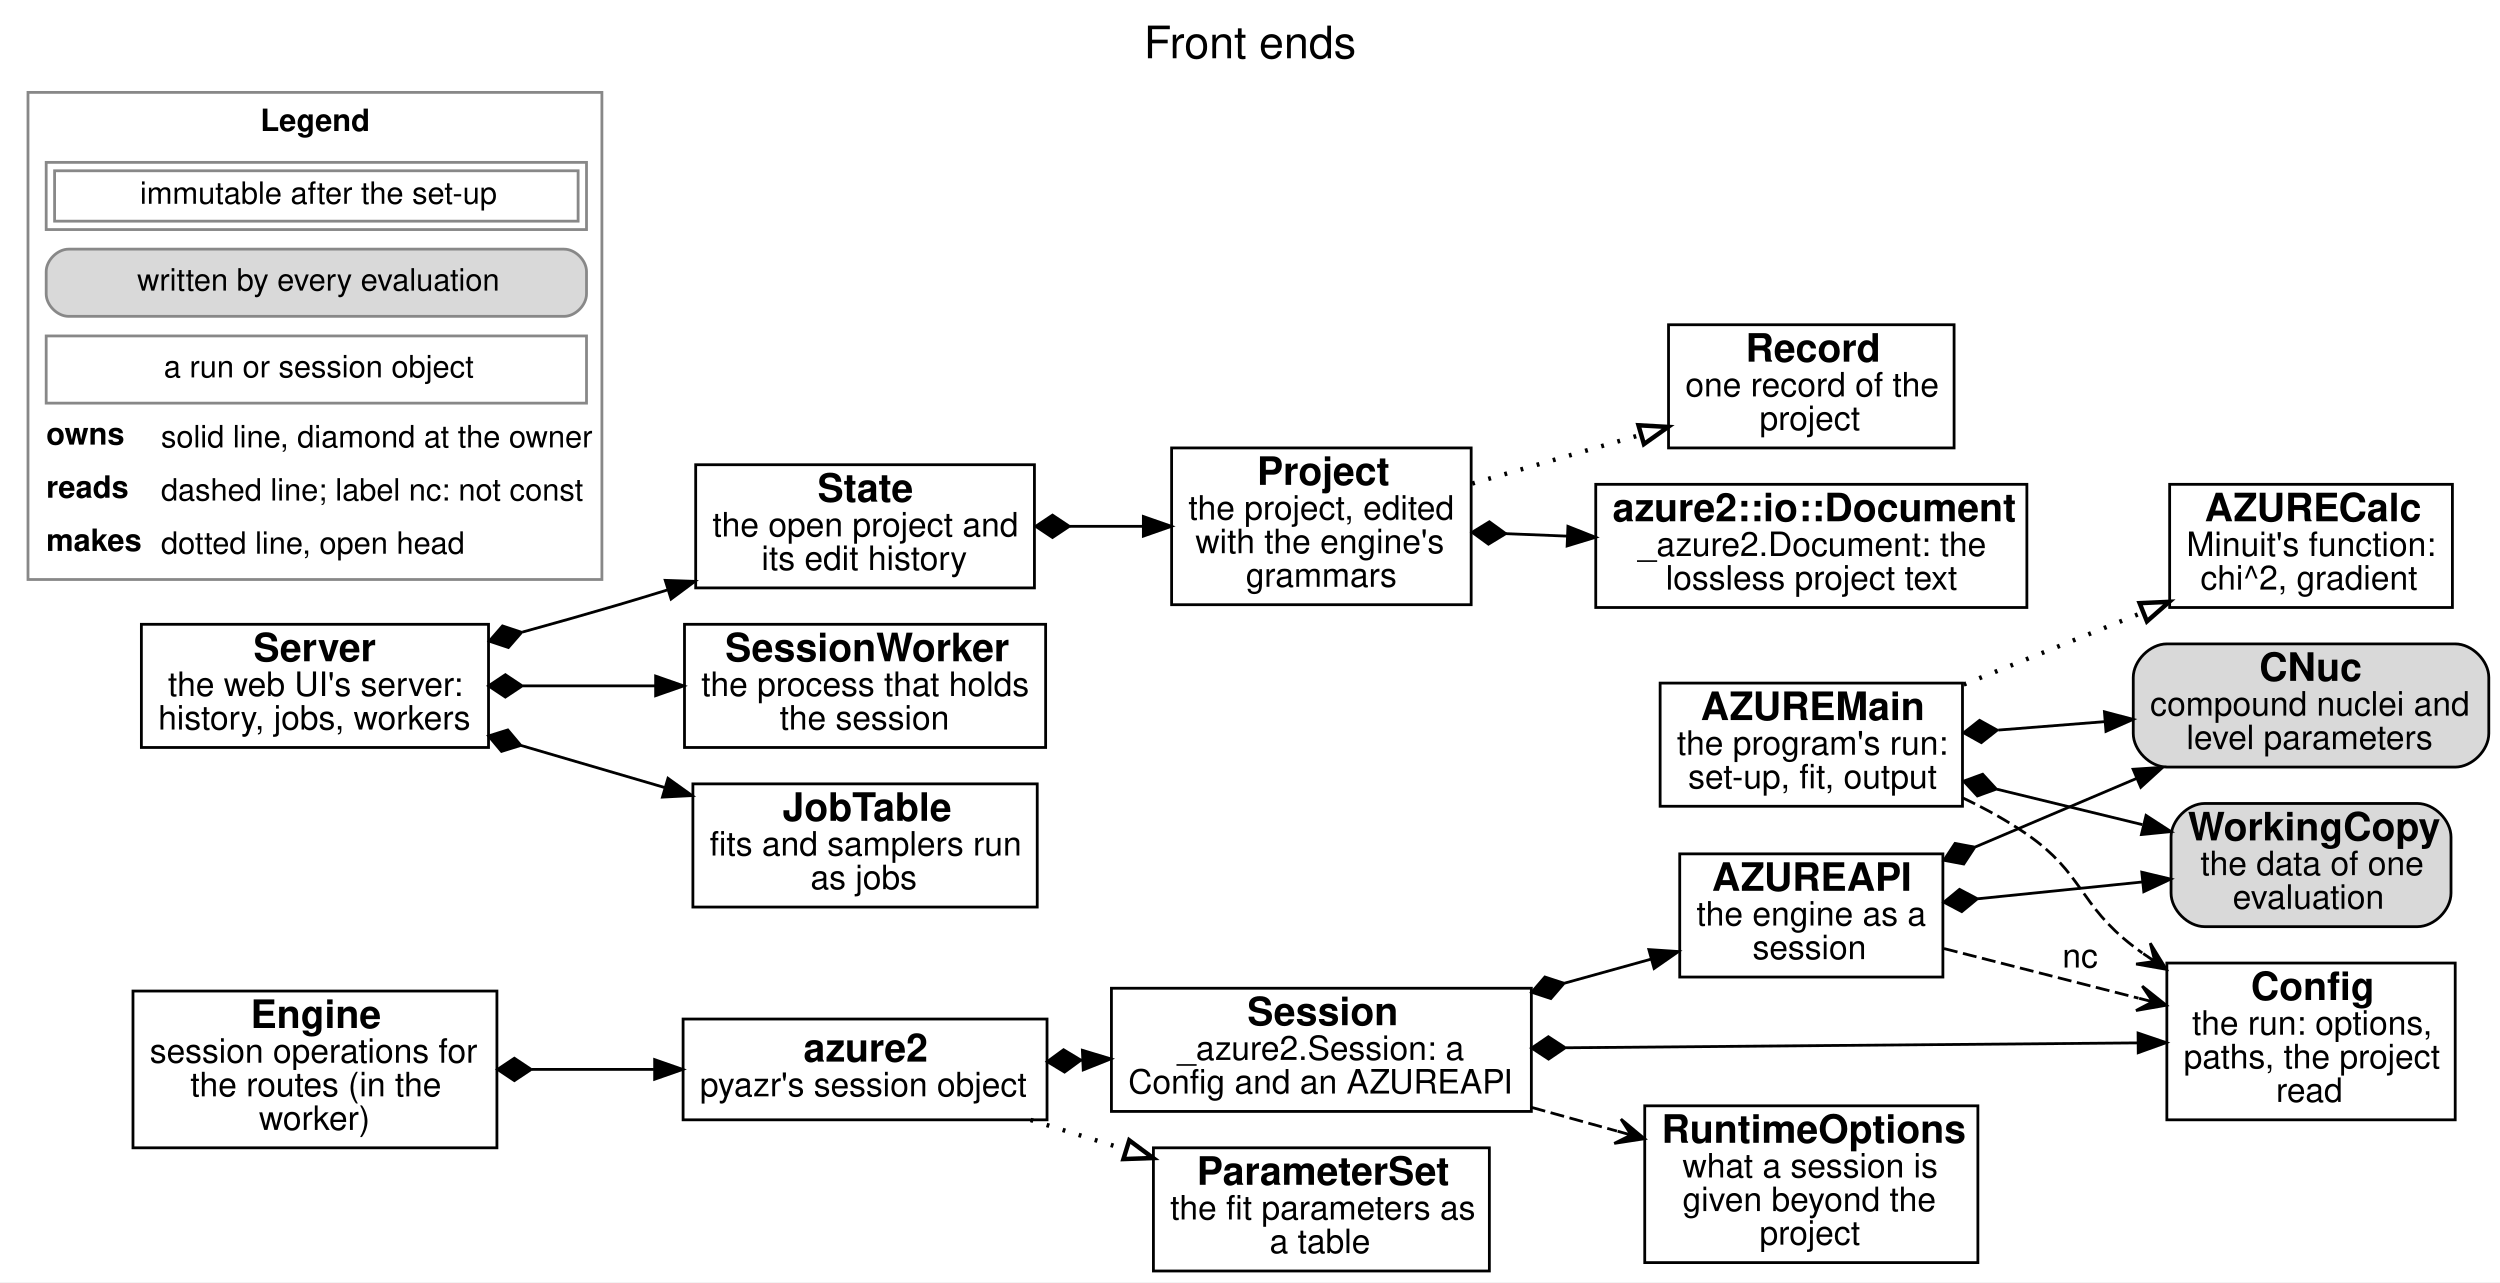
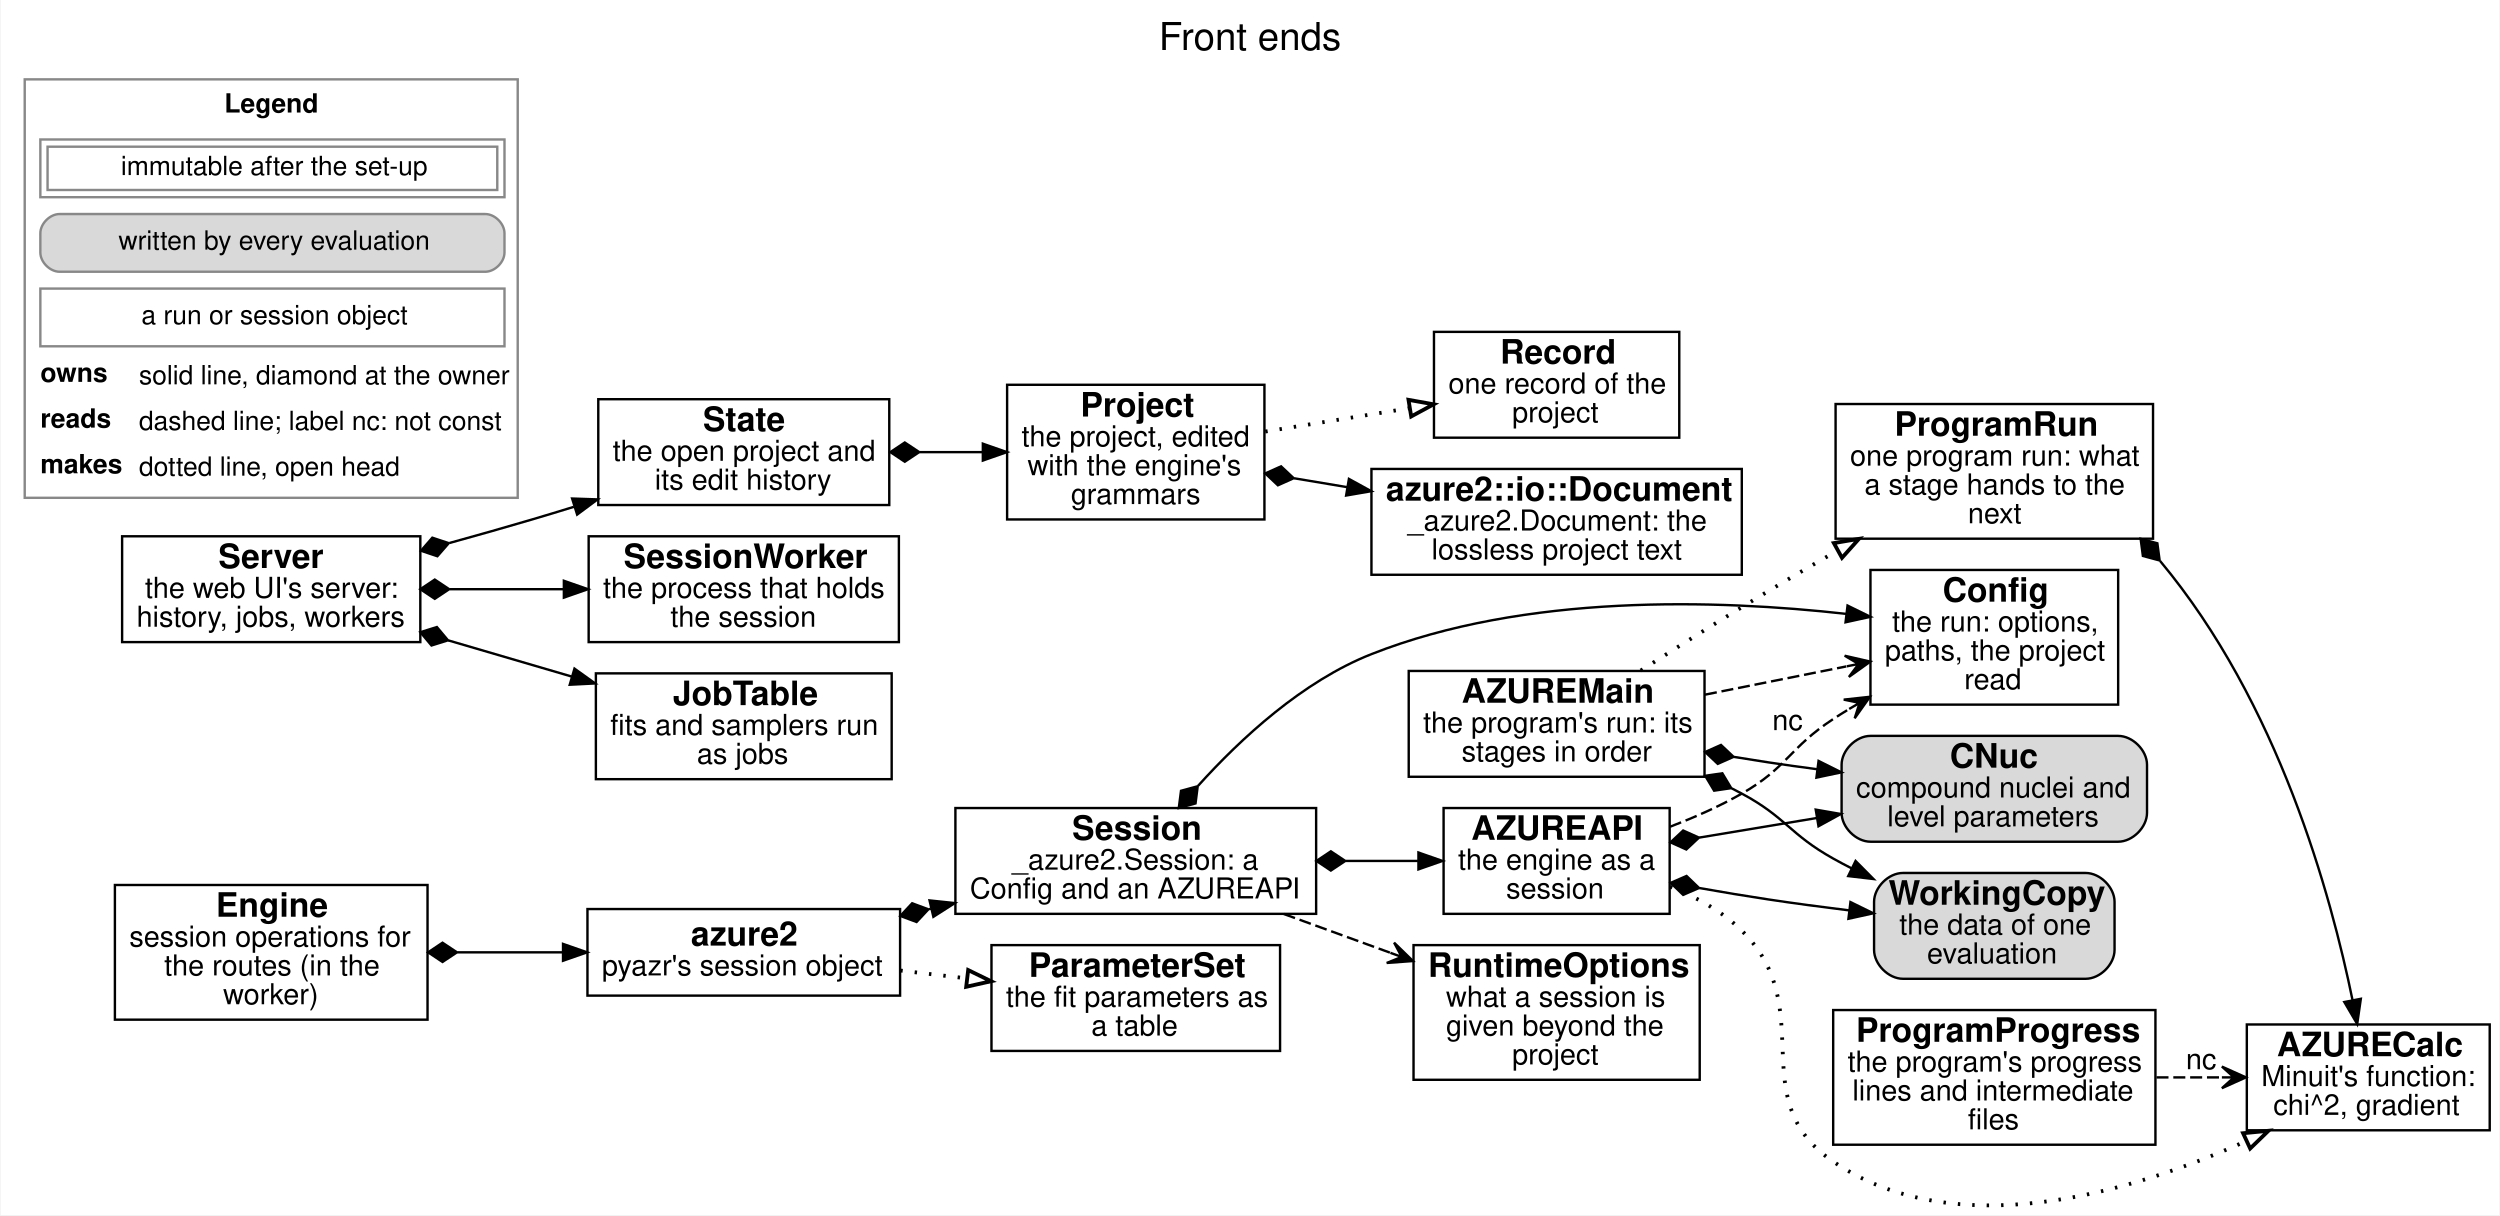
- <svg xmlns="http://www.w3.org/2000/svg" width="893pt" height="458pt" viewBox="0.00 0.00 893.00 458.00">
-   <g id="graph0" class="graph" transform="scale(1 1) rotate(0) translate(4 454)">
-     <polygon fill="white" stroke="transparent" points="-4,4 -4,-454 889,-454 889,4 -4,4" />
-     <text text-anchor="middle" x="442.5" y="-433.2" font-family="Helvetica" font-size="16.00">Front ends</text>
+ <svg xmlns="http://www.w3.org/2000/svg" width="1039pt" height="505pt" viewBox="0.00 0.00 1039.00 505.27">
+   <g id="graph0" class="graph" transform="scale(1 1) rotate(0) translate(4 501.27)">
+     <polygon fill="white" stroke="transparent" points="-4,4 -4,-501.27 1035,-501.27 1035,4 -4,4" />
+     <text text-anchor="middle" x="515.5" y="-480.47" font-family="Helvetica" font-size="16.00">Front ends</text>
    <g id="node1" class="node">
-       <polygon fill="white" stroke="black" points="697,-210 589,-210 589,-166 697,-166 697,-210" />
-       <text text-anchor="start" x="603.5" y="-196.8" font-family="Helvetica" font-weight="bold" font-size="14.00">AZUREMain</text>
-       <text text-anchor="start" x="595" y="-184.4" font-family="Helvetica" font-size="12.00">the program's run:</text>
-       <text text-anchor="start" x="599" y="-172.4" font-family="Helvetica" font-size="12.00">set-up, fit, output</text>
+       <polygon fill="white" stroke="black" points="704.5,-222.27 581.5,-222.27 581.5,-178.27 704.5,-178.27 704.5,-222.27" />
+       <text text-anchor="start" x="603.5" y="-209.07" font-family="Helvetica" font-weight="bold" font-size="14.00">AZUREMain</text>
+       <text text-anchor="start" x="587.5" y="-196.67" font-family="Helvetica" font-size="12.00">the program's run: its</text>
+       <text text-anchor="start" x="603.5" y="-184.67" font-family="Helvetica" font-size="12.00">stages in order</text>
    </g>
    <g id="node2" class="node">
-       <polygon fill="white" stroke="black" points="873,-110 770,-110 770,-54 873,-54 873,-110" />
-       <text text-anchor="start" x="800" y="-96.8" font-family="Helvetica" font-weight="bold" font-size="14.00">Config</text>
-       <text text-anchor="start" x="779" y="-84.4" font-family="Helvetica" font-size="12.00">the run: options,</text>
-       <text text-anchor="start" x="776" y="-72.4" font-family="Helvetica" font-size="12.00">paths, the project</text>
-       <text text-anchor="start" x="809" y="-60.4" font-family="Helvetica" font-size="12.00">read</text>
+       <polygon fill="white" stroke="black" points="876.5,-264.27 773.5,-264.27 773.5,-208.27 876.5,-208.27 876.5,-264.27" />
+       <text text-anchor="start" x="803.5" y="-251.07" font-family="Helvetica" font-weight="bold" font-size="14.00">Config</text>
+       <text text-anchor="start" x="782.5" y="-238.67" font-family="Helvetica" font-size="12.00">the run: options,</text>
+       <text text-anchor="start" x="779.5" y="-226.67" font-family="Helvetica" font-size="12.00">paths, the project</text>
+       <text text-anchor="start" x="812.5" y="-214.67" font-family="Helvetica" font-size="12.00">read</text>
    </g>
    <g id="edge1" class="edge">
-       <path fill="none" stroke="black" stroke-dasharray="5,2" d="M697.01,-169.04C705.01,-165.24 712.93,-160.88 720,-156 740.17,-142.06 738.55,-130.93 758,-116 759.05,-115.2 760.12,-114.4 761.2,-113.61" />
-       <polygon fill="black" stroke="black" points="769.82,-107.76 764.08,-117.1 765.69,-110.57 761.55,-113.38 761.55,-113.38 761.55,-113.38 765.69,-110.57 759.02,-109.65 769.82,-107.76 769.82,-107.76" />
+       <path fill="none" stroke="black" stroke-dasharray="5,2" d="M704.69,-212.41C723.64,-216.19 744.53,-220.37 763.46,-224.16" />
+       <polygon fill="black" stroke="black" points="773.46,-226.16 762.77,-228.61 768.56,-225.18 763.66,-224.2 763.66,-224.2 763.66,-224.2 768.56,-225.18 764.54,-219.79 773.46,-226.16 773.46,-226.16" />
    </g>
    <g id="node3" class="node">
-       <path fill="#d9d9d9" stroke="black" d="M873,-224C873,-224 770,-224 770,-224 764,-224 758,-218 758,-212 758,-212 758,-192 758,-192 758,-186 764,-180 770,-180 770,-180 873,-180 873,-180 879,-180 885,-186 885,-192 885,-192 885,-212 885,-212 885,-218 879,-224 873,-224" />
-       <text text-anchor="start" x="803" y="-210.8" font-family="Helvetica" font-weight="bold" font-size="14.00">CNuc</text>
-       <text text-anchor="start" x="764" y="-198.4" font-family="Helvetica" font-size="12.00">compound nuclei and</text>
-       <text text-anchor="start" x="777" y="-186.4" font-family="Helvetica" font-size="12.00">level parameters</text>
+       <path fill="#d9d9d9" stroke="black" d="M876.5,-195.27C876.5,-195.27 773.5,-195.27 773.5,-195.27 767.5,-195.27 761.5,-189.27 761.5,-183.27 761.5,-183.27 761.5,-163.27 761.5,-163.27 761.5,-157.27 767.5,-151.27 773.5,-151.27 773.5,-151.27 876.5,-151.27 876.5,-151.27 882.5,-151.27 888.5,-157.27 888.5,-163.27 888.5,-163.27 888.5,-183.27 888.5,-183.27 888.5,-189.27 882.5,-195.27 876.5,-195.27" />
+       <text text-anchor="start" x="806.5" y="-182.07" font-family="Helvetica" font-weight="bold" font-size="14.00">CNuc</text>
+       <text text-anchor="start" x="767.5" y="-169.67" font-family="Helvetica" font-size="12.00">compound nuclei and</text>
+       <text text-anchor="start" x="780.5" y="-157.67" font-family="Helvetica" font-size="12.00">level parameters</text>
    </g>
    <g id="edge2" class="edge">
-       <path fill="none" stroke="black" d="M709.81,-193.22C722.24,-194.21 735.31,-195.24 747.93,-196.24" />
-       <polygon fill="black" stroke="black" points="709.4,-193.19 703.1,-196.7 697.43,-192.24 703.73,-188.73 709.4,-193.19" />
-       <polygon fill="black" stroke="black" points="747.7,-199.74 757.94,-197.04 748.25,-192.76 747.7,-199.74" />
+       <path fill="none" stroke="black" d="M716.75,-186.53C721.57,-185.73 726.35,-184.97 731,-184.27 737.59,-183.27 744.45,-182.31 751.33,-181.41" />
+       <polygon fill="black" stroke="black" points="716.59,-186.56 711.35,-191.51 704.76,-188.58 710,-183.63 716.59,-186.56" />
+       <polygon fill="black" stroke="black" points="751.92,-184.86 761.39,-180.11 751.03,-177.92 751.92,-184.86" />
    </g>
    <g id="node4" class="node">
-       <path fill="#d9d9d9" stroke="black" d="M859.5,-167C859.5,-167 783.5,-167 783.5,-167 777.5,-167 771.5,-161 771.5,-155 771.5,-155 771.5,-135 771.5,-135 771.5,-129 777.5,-123 783.5,-123 783.5,-123 859.5,-123 859.5,-123 865.5,-123 871.5,-129 871.5,-135 871.5,-135 871.5,-155 871.5,-155 871.5,-161 865.5,-167 859.5,-167" />
-       <text text-anchor="start" x="777.5" y="-153.8" font-family="Helvetica" font-weight="bold" font-size="14.00">WorkingCopy</text>
-       <text text-anchor="start" x="782" y="-141.4" font-family="Helvetica" font-size="12.00">the data of one</text>
-       <text text-anchor="start" x="793.5" y="-129.4" font-family="Helvetica" font-size="12.00">evaluation</text>
+       <path fill="#d9d9d9" stroke="black" d="M863,-138.27C863,-138.27 787,-138.27 787,-138.27 781,-138.27 775,-132.27 775,-126.27 775,-126.27 775,-106.27 775,-106.27 775,-100.27 781,-94.27 787,-94.27 787,-94.27 863,-94.27 863,-94.27 869,-94.27 875,-100.27 875,-106.27 875,-106.27 875,-126.27 875,-126.27 875,-132.27 869,-138.27 863,-138.27" />
+       <text text-anchor="start" x="781" y="-125.07" font-family="Helvetica" font-weight="bold" font-size="14.00">WorkingCopy</text>
+       <text text-anchor="start" x="785.5" y="-112.67" font-family="Helvetica" font-size="12.00">the data of one</text>
+       <text text-anchor="start" x="797" y="-100.67" font-family="Helvetica" font-size="12.00">evaluation</text>
    </g>
    <g id="edge3" class="edge">
-       <path fill="none" stroke="black" d="M709.3,-172.09C726.33,-167.94 744.59,-163.49 761.29,-159.43" />
-       <polygon fill="black" stroke="black" points="709.09,-172.14 704.21,-177.45 697.43,-174.98 702.32,-169.68 709.09,-172.14" />
-       <polygon fill="black" stroke="black" points="762.57,-162.72 771.46,-156.95 760.92,-155.91 762.57,-162.72" />
+       <path fill="none" stroke="black" d="M715.84,-173.43C717.25,-172.72 718.63,-172 720,-171.27 738.27,-161.5 739.91,-154.37 758,-144.27 760.5,-142.87 763.08,-141.5 765.7,-140.17" />
+       <polygon fill="black" stroke="black" points="715.62,-173.54 711.91,-179.72 704.78,-178.68 708.48,-172.49 715.62,-173.54" />
+       <polygon fill="black" stroke="black" points="767.31,-143.27 774.77,-135.75 764.25,-136.98 767.31,-143.27" />
+     </g>
+     <g id="node6" class="node">
+       <polygon fill="white" stroke="black" points="891,-333.27 759,-333.27 759,-277.27 891,-277.27 891,-333.27" />
+       <text text-anchor="start" x="783.5" y="-320.07" font-family="Helvetica" font-weight="bold" font-size="14.00">ProgramRun</text>
+       <text text-anchor="start" x="765" y="-307.67" font-family="Helvetica" font-size="12.00">one program run: what</text>
+       <text text-anchor="start" x="771" y="-295.67" font-family="Helvetica" font-size="12.00">a stage hands to the</text>
+       <text text-anchor="start" x="814" y="-283.67" font-family="Helvetica" font-size="12.00">next</text>
+     </g>
+     <g id="edge4" class="edge">
+       <path fill="none" stroke="black" stroke-width="1.6" stroke-dasharray="1,5" d="M677.98,-222.44C700.42,-236.83 730.63,-255.73 758,-271.27 758.65,-271.64 759.31,-272.01 759.97,-272.38" />
+       <polygon fill="none" stroke="black" stroke-width="1.6" points="758.28,-275.44 768.72,-277.21 761.66,-269.32 758.28,-275.44" />
    </g>
    <g id="node5" class="node">
-       <polygon fill="white" stroke="black" points="872,-281 771,-281 771,-237 872,-237 872,-281" />
-       <text text-anchor="start" x="783.5" y="-267.8" font-family="Helvetica" font-weight="bold" font-size="14.00">AZURECalc</text>
-       <text text-anchor="start" x="777" y="-255.4" font-family="Helvetica" font-size="12.00">Minuit's function:</text>
-       <text text-anchor="start" x="782" y="-243.4" font-family="Helvetica" font-size="12.00">chi^2, gradient</text>
-     </g>
-     <g id="edge4" class="edge">
-       <path fill="none" stroke="black" stroke-width="1.6" stroke-dasharray="1,5" d="M697.43,-209.5C717.67,-217.64 740.82,-226.95 761.53,-235.28" />
-       <polygon fill="none" stroke="black" stroke-width="1.6" points="760.28,-238.55 770.86,-239.03 762.89,-232.05 760.28,-238.55" />
-     </g>
-     <g id="node6" class="node">
-       <polygon fill="white" stroke="black" points="690,-149 596,-149 596,-105 690,-105 690,-149" />
-       <text text-anchor="start" x="607.5" y="-135.8" font-family="Helvetica" font-weight="bold" font-size="14.00">AZUREAPI</text>
-       <text text-anchor="start" x="602" y="-123.4" font-family="Helvetica" font-size="12.00">the engine as a</text>
-       <text text-anchor="start" x="622" y="-111.4" font-family="Helvetica" font-size="12.00">session</text>
+       <polygon fill="white" stroke="black" points="1031,-75.27 930,-75.27 930,-31.27 1031,-31.27 1031,-75.27" />
+       <text text-anchor="start" x="942.5" y="-62.07" font-family="Helvetica" font-weight="bold" font-size="14.00">AZURECalc</text>
+       <text text-anchor="start" x="936" y="-49.67" font-family="Helvetica" font-size="12.00">Minuit's function:</text>
+       <text text-anchor="start" x="941" y="-37.67" font-family="Helvetica" font-size="12.00">chi^2, gradient</text>
    </g>
    <g id="edge5" class="edge">
-       <path fill="none" stroke="black" stroke-dasharray="5,2" d="M690.37,-115.18C711.64,-109.76 737.12,-103.26 759.88,-97.45" />
-       <polygon fill="black" stroke="black" points="769.79,-94.93 761.21,-101.76 764.94,-96.17 760.1,-97.4 760.1,-97.4 760.1,-97.4 764.94,-96.17 758.98,-93.04 769.79,-94.93 769.79,-94.93" />
-       <text text-anchor="middle" x="739" y="-108.4" font-family="Helvetica" font-size="12.00"> nc</text>
+       <path fill="none" stroke="black" d="M893.94,-268C943.27,-208.88 964.99,-129.14 973.98,-85.29" />
+       <polygon fill="black" stroke="black" points="893.75,-268.21 892.8,-275.36 885.84,-277.23 886.78,-270.09 893.75,-268.21" />
+       <polygon fill="black" stroke="black" points="977.41,-85.95 975.9,-75.47 970.54,-84.61 977.41,-85.95" />
+     </g>
+     <g id="node7" class="node">
+       <polygon fill="white" stroke="black" points="892,-81.27 758,-81.27 758,-25.27 892,-25.27 892,-81.27" />
+       <text text-anchor="start" x="767.5" y="-68.07" font-family="Helvetica" font-weight="bold" font-size="14.00">ProgramProgress</text>
+       <text text-anchor="start" x="764" y="-55.67" font-family="Helvetica" font-size="12.00">the program's progress</text>
+       <text text-anchor="start" x="766" y="-43.67" font-family="Helvetica" font-size="12.00">lines and intermediate</text>
+       <text text-anchor="start" x="814" y="-31.67" font-family="Helvetica" font-size="12.00">files</text>
    </g>
    <g id="edge6" class="edge">
-       <path fill="none" stroke="black" d="M701.68,-151.51C720.11,-159.34 740.56,-168.03 759.23,-175.97" />
-       <polygon fill="black" stroke="black" points="701.42,-151.4 694.33,-152.73 690.37,-146.71 697.46,-145.37 701.42,-151.4" />
-       <polygon fill="black" stroke="black" points="757.95,-179.22 768.52,-179.91 760.69,-172.78 757.95,-179.22" />
+       <path fill="none" stroke="black" stroke-dasharray="5,2" d="M892.43,-53.27C901.4,-53.27 910.56,-53.27 919.41,-53.27" />
+       <polygon fill="black" stroke="black" points="929.63,-53.27 919.63,-57.77 924.63,-53.27 919.63,-53.27 919.63,-53.27 919.63,-53.27 924.63,-53.27 919.63,-48.77 929.63,-53.27 929.63,-53.27" />
+       <text text-anchor="middle" x="911" y="-56.67" font-family="Helvetica" font-size="12.00"> nc</text>
+     </g>
+     <g id="node8" class="node">
+       <polygon fill="white" stroke="black" points="690,-165.27 596,-165.27 596,-121.27 690,-121.27 690,-165.27" />
+       <text text-anchor="start" x="607.5" y="-152.07" font-family="Helvetica" font-weight="bold" font-size="14.00">AZUREAPI</text>
+       <text text-anchor="start" x="602" y="-139.67" font-family="Helvetica" font-size="12.00">the engine as a</text>
+       <text text-anchor="start" x="622" y="-127.67" font-family="Helvetica" font-size="12.00">session</text>
+     </g>
+     <g id="edge8" class="edge">
+       <path fill="none" stroke="black" stroke-dasharray="5,2" d="M690.12,-157.47C700.25,-161.35 710.72,-165.97 720,-171.27 738.93,-182.07 739.77,-190.32 758,-202.27 760.12,-203.66 762.31,-205.04 764.54,-206.39" />
+       <polygon fill="black" stroke="black" points="773.29,-211.53 762.39,-210.35 768.98,-209 764.66,-206.47 764.66,-206.47 764.66,-206.47 768.98,-209 766.94,-202.59 773.29,-211.53 773.29,-211.53" />
+       <text text-anchor="middle" x="739" y="-197.67" font-family="Helvetica" font-size="12.00"> nc</text>
+     </g>
+     <g id="edge9" class="edge">
+       <path fill="none" stroke="black" d="M702.36,-152.99C717.93,-155.59 734.95,-158.43 751.19,-161.13" />
+       <polygon fill="black" stroke="black" points="702.19,-152.97 695.62,-155.93 690.35,-150.99 696.93,-148.03 702.19,-152.97" />
+       <polygon fill="black" stroke="black" points="750.74,-164.61 761.18,-162.8 751.89,-157.7 750.74,-164.61" />
+     </g>
+     <g id="edge10" class="edge">
+       <path fill="none" stroke="black" d="M702.33,-132.01C711.89,-130.31 721.71,-128.67 731,-127.27 741.83,-125.63 753.4,-124.1 764.58,-122.72" />
+       <polygon fill="black" stroke="black" points="702.22,-132.03 697.03,-137.03 690.41,-134.16 695.61,-129.16 702.22,-132.03" />
+       <polygon fill="black" stroke="black" points="765.18,-126.17 774.69,-121.5 764.34,-119.22 765.18,-126.17" />
    </g>
    <g id="edge7" class="edge">
-       <path fill="none" stroke="black" d="M702.44,-132.96C721.36,-134.89 742.36,-137.03 761.34,-138.97" />
-       <polygon fill="black" stroke="black" points="702.31,-132.95 695.94,-136.32 690.37,-131.73 696.75,-128.36 702.31,-132.95" />
-       <polygon fill="black" stroke="black" points="761.05,-142.45 771.35,-139.99 761.76,-135.49 761.05,-142.45" />
-     </g>
-     <g id="node7" class="node">
-       <polygon fill="white" stroke="black" points="543,-101 393,-101 393,-57 543,-57 543,-101" />
-       <text text-anchor="start" x="441.5" y="-87.8" font-family="Helvetica" font-weight="bold" font-size="14.00">Session</text>
-       <text text-anchor="start" x="416.5" y="-75.4" font-family="Helvetica" font-size="12.00">_azure2.Session: a</text>
-       <text text-anchor="start" x="399" y="-63.4" font-family="Helvetica" font-size="12.00">Config and an AZUREAPI</text>
-     </g>
-     <g id="edge8" class="edge">
-       <path fill="none" stroke="black" d="M555.39,-79.74C618.73,-80.28 703.17,-81 759.56,-81.48" />
-       <polygon fill="black" stroke="black" points="555.11,-79.74 549.08,-83.68 543.11,-79.63 549.15,-75.68 555.11,-79.74" />
-       <polygon fill="black" stroke="black" points="759.72,-84.98 769.75,-81.57 759.78,-77.98 759.72,-84.98" />
-     </g>
-     <g id="edge9" class="edge">
-       <path fill="none" stroke="black" d="M554.87,-102.82C565.39,-105.74 575.92,-108.67 585.84,-111.42" />
-       <polygon fill="black" stroke="black" points="554.68,-102.77 547.83,-105.02 543.12,-99.57 549.97,-97.31 554.68,-102.77" />
-       <polygon fill="black" stroke="black" points="584.97,-114.81 595.54,-114.11 586.84,-108.06 584.97,-114.81" />
-     </g>
-     <g id="node8" class="node">
-       <polygon fill="white" stroke="black" points="702.5,-59 583.5,-59 583.5,-3 702.5,-3 702.5,-59" />
-       <text text-anchor="start" x="589.5" y="-45.8" font-family="Helvetica" font-weight="bold" font-size="14.00">RuntimeOptions</text>
-       <text text-anchor="start" x="597" y="-33.4" font-family="Helvetica" font-size="12.00">what a session is</text>
-       <text text-anchor="start" x="597" y="-21.4" font-family="Helvetica" font-size="12.00">given beyond the</text>
-       <text text-anchor="start" x="624.5" y="-9.4" font-family="Helvetica" font-size="12.00">project</text>
-     </g>
-     <g id="edge10" class="edge">
-       <path fill="none" stroke="black" stroke-dasharray="5,2" d="M543.12,-58.43C553.23,-55.63 563.57,-52.76 573.58,-49.98" />
-       <polygon fill="black" stroke="black" points="583.45,-47.25 575.01,-54.26 578.63,-48.58 573.81,-49.92 573.81,-49.92 573.81,-49.92 578.63,-48.58 572.61,-45.58 583.45,-47.25 583.45,-47.25" />
+       <path fill="none" stroke="black" stroke-width="1.6" stroke-dasharray="1,5" d="M690.18,-132.57C701,-128.3 711.76,-122.41 720,-114.27 752.65,-82.02 720.05,-44.06 758,-18.27 809.02,16.41 881.73,-5.25 929.74,-26.78" />
+       <polygon fill="none" stroke="black" stroke-width="1.6" points="928.45,-30.05 939,-31.07 931.39,-23.69 928.45,-30.05" />
    </g>
    <g id="node9" class="node">
-       <polygon fill="white" stroke="black" points="370,-90 240,-90 240,-54 370,-54 370,-90" />
-       <text text-anchor="start" x="283" y="-74.8" font-family="Helvetica" font-weight="bold" font-size="14.00">azure2</text>
-       <text text-anchor="start" x="246" y="-62.4" font-family="Helvetica" font-size="12.00">pyazr's session object</text>
+       <polygon fill="white" stroke="black" points="543,-165.27 393,-165.27 393,-121.27 543,-121.27 543,-165.27" />
+       <text text-anchor="start" x="441.5" y="-152.07" font-family="Helvetica" font-weight="bold" font-size="14.00">Session</text>
+       <text text-anchor="start" x="416.5" y="-139.67" font-family="Helvetica" font-size="12.00">_azure2.Session: a</text>
+       <text text-anchor="start" x="399" y="-127.67" font-family="Helvetica" font-size="12.00">Config and an AZUREAPI</text>
    </g>
    <g id="edge11" class="edge">
-       <path fill="none" stroke="black" d="M382.1,-75.31C382.32,-75.32 382.54,-75.33 382.77,-75.34" />
-       <polygon fill="black" stroke="black" points="382.08,-75.31 375.91,-79.04 370.09,-74.79 376.26,-71.05 382.08,-75.31" />
-       <polygon fill="black" stroke="black" points="382.63,-78.83 392.77,-75.77 382.93,-71.84 382.63,-78.83" />
+       <path fill="none" stroke="black" d="M493.94,-174.55C511.7,-194.23 537.4,-217.97 566,-229.27 629.82,-254.48 709.6,-252.03 763.42,-246" />
+       <polygon fill="black" stroke="black" points="493.76,-174.34 486.81,-172.44 485.89,-165.29 492.85,-167.19 493.76,-174.34" />
+       <polygon fill="black" stroke="black" points="763.97,-249.46 773.49,-244.79 763.14,-242.51 763.97,-249.46" />
+     </g>
+     <g id="edge12" class="edge">
+       <path fill="none" stroke="black" d="M555.29,-143.27C565.49,-143.27 575.69,-143.27 585.33,-143.27" />
+       <polygon fill="black" stroke="black" points="555.12,-143.27 549.12,-147.27 543.12,-143.27 549.12,-139.27 555.12,-143.27" />
+       <polygon fill="black" stroke="black" points="585.54,-146.77 595.54,-143.27 585.54,-139.77 585.54,-146.77" />
    </g>
    <g id="node10" class="node">
-       <polygon fill="white" stroke="black" points="528,-44 408,-44 408,0 528,0 528,-44" />
-       <text text-anchor="start" x="423.5" y="-30.8" font-family="Helvetica" font-weight="bold" font-size="14.00">ParameterSet</text>
-       <text text-anchor="start" x="414" y="-18.4" font-family="Helvetica" font-size="12.00">the fit parameters as</text>
-       <text text-anchor="start" x="449.5" y="-6.4" font-family="Helvetica" font-size="12.00">a table</text>
-     </g>
-     <g id="edge12" class="edge">
-       <path fill="none" stroke="black" stroke-width="1.6" stroke-dasharray="1,5" d="M364.12,-53.95C375.13,-50.53 386.74,-46.92 398.05,-43.41" />
-       <polygon fill="none" stroke="black" stroke-width="1.6" points="399.37,-46.67 407.88,-40.36 397.29,-39.98 399.37,-46.67" />
+       <polygon fill="white" stroke="black" points="702.5,-108.27 583.5,-108.27 583.5,-52.27 702.5,-52.27 702.5,-108.27" />
+       <text text-anchor="start" x="589.5" y="-95.07" font-family="Helvetica" font-weight="bold" font-size="14.00">RuntimeOptions</text>
+       <text text-anchor="start" x="597" y="-82.67" font-family="Helvetica" font-size="12.00">what a session is</text>
+       <text text-anchor="start" x="597" y="-70.67" font-family="Helvetica" font-size="12.00">given beyond the</text>
+       <text text-anchor="start" x="624.5" y="-58.67" font-family="Helvetica" font-size="12.00">project</text>
+     </g>
+     <g id="edge13" class="edge">
+       <path fill="none" stroke="black" stroke-dasharray="5,2" d="M529.51,-121.23C543.81,-116.02 559.17,-110.43 573.79,-105.11" />
+       <polygon fill="black" stroke="black" points="583.28,-101.65 575.42,-109.3 578.58,-103.36 573.88,-105.07 573.88,-105.07 573.88,-105.07 578.58,-103.36 572.34,-100.85 583.28,-101.65 583.28,-101.65" />
    </g>
    <g id="node11" class="node">
-       <polygon fill="white" stroke="black" points="521.5,-294 414.5,-294 414.5,-238 521.5,-238 521.5,-294" />
-       <text text-anchor="start" x="445" y="-280.8" font-family="Helvetica" font-weight="bold" font-size="14.00">Project</text>
-       <text text-anchor="start" x="420.5" y="-268.4" font-family="Helvetica" font-size="12.00">the project, edited</text>
-       <text text-anchor="start" x="423" y="-256.4" font-family="Helvetica" font-size="12.00">with the engine's</text>
-       <text text-anchor="start" x="441" y="-244.4" font-family="Helvetica" font-size="12.00">grammars</text>
+       <polygon fill="white" stroke="black" points="370,-123.27 240,-123.27 240,-87.27 370,-87.27 370,-123.27" />
+       <text text-anchor="start" x="283" y="-108.07" font-family="Helvetica" font-weight="bold" font-size="14.00">azure2</text>
+       <text text-anchor="start" x="246" y="-95.67" font-family="Helvetica" font-size="12.00">pyazr's session object</text>
+     </g>
+     <g id="edge14" class="edge">
+       <path fill="none" stroke="black" d="M382.1,-123.23C382.32,-123.28 382.54,-123.33 382.77,-123.39" />
+       <polygon fill="black" stroke="black" points="381.77,-123.15 375.01,-125.67 370.09,-120.4 376.85,-117.88 381.77,-123.15" />
+       <polygon fill="black" stroke="black" points="382.24,-126.86 392.77,-125.75 383.84,-120.04 382.24,-126.86" />
    </g>
    <g id="node12" class="node">
-       <polygon fill="white" stroke="black" points="694,-338 592,-338 592,-294 694,-294 694,-338" />
-       <text text-anchor="start" x="619.5" y="-324.8" font-family="Helvetica" font-weight="bold" font-size="14.00">Record</text>
-       <text text-anchor="start" x="598" y="-312.4" font-family="Helvetica" font-size="12.00">one record of the</text>
-       <text text-anchor="start" x="624.5" y="-300.4" font-family="Helvetica" font-size="12.00">project</text>
-     </g>
-     <g id="edge14" class="edge">
-       <path fill="none" stroke="black" stroke-width="1.6" stroke-dasharray="1,5" d="M521.85,-281.27C540.89,-286.78 562.51,-293.02 582.11,-298.69" />
-       <polygon fill="none" stroke="black" stroke-width="1.6" points="581.27,-302.09 591.85,-301.5 583.21,-295.37 581.27,-302.09" />
+       <polygon fill="white" stroke="black" points="528,-108.27 408,-108.27 408,-64.27 528,-64.27 528,-108.27" />
+       <text text-anchor="start" x="423.5" y="-95.07" font-family="Helvetica" font-weight="bold" font-size="14.00">ParameterSet</text>
+       <text text-anchor="start" x="414" y="-82.67" font-family="Helvetica" font-size="12.00">the fit parameters as</text>
+       <text text-anchor="start" x="449.5" y="-70.67" font-family="Helvetica" font-size="12.00">a table</text>
+     </g>
+     <g id="edge15" class="edge">
+       <path fill="none" stroke="black" stroke-width="1.6" stroke-dasharray="1,5" d="M370.09,-97.7C379.14,-96.64 388.48,-95.53 397.62,-94.46" />
+       <polygon fill="none" stroke="black" stroke-width="1.6" points="398.31,-97.9 407.83,-93.25 397.49,-90.95 398.31,-97.9" />
    </g>
    <g id="node13" class="node">
-       <polygon fill="white" stroke="black" points="720,-281 566,-281 566,-237 720,-237 720,-281" />
-       <text text-anchor="start" x="572" y="-267.8" font-family="Helvetica" font-weight="bold" font-size="14.00">azure2::io::Document</text>
-       <text text-anchor="start" x="581" y="-255.4" font-family="Helvetica" font-size="12.00">_azure2.Document: the</text>
-       <text text-anchor="start" x="591" y="-243.4" font-family="Helvetica" font-size="12.00">lossless project text</text>
-     </g>
-     <g id="edge13" class="edge">
-       <path fill="none" stroke="black" d="M533.87,-263.38C541.06,-263.08 548.46,-262.79 555.85,-262.49" />
-       <polygon fill="black" stroke="black" points="533.84,-263.38 528,-267.62 521.85,-263.86 527.68,-259.62 533.84,-263.38" />
-       <polygon fill="black" stroke="black" points="556.06,-265.98 565.92,-262.08 555.78,-258.99 556.06,-265.98" />
+       <polygon fill="white" stroke="black" points="521.5,-341.27 414.5,-341.27 414.5,-285.27 521.5,-285.27 521.5,-341.27" />
+       <text text-anchor="start" x="445" y="-328.07" font-family="Helvetica" font-weight="bold" font-size="14.00">Project</text>
+       <text text-anchor="start" x="420.5" y="-315.67" font-family="Helvetica" font-size="12.00">the project, edited</text>
+       <text text-anchor="start" x="423" y="-303.67" font-family="Helvetica" font-size="12.00">with the engine's</text>
+       <text text-anchor="start" x="441" y="-291.67" font-family="Helvetica" font-size="12.00">grammars</text>
    </g>
    <g id="node14" class="node">
-       <polygon fill="white" stroke="black" points="170.5,-231 46.5,-231 46.5,-187 170.5,-187 170.5,-231" />
-       <text text-anchor="start" x="86.5" y="-217.8" font-family="Helvetica" font-weight="bold" font-size="14.00">Server</text>
-       <text text-anchor="start" x="56" y="-205.4" font-family="Helvetica" font-size="12.00">the web UI's server:</text>
-       <text text-anchor="start" x="52.5" y="-193.4" font-family="Helvetica" font-size="12.00">history, jobs, workers</text>
+       <polygon fill="white" stroke="black" points="694,-363.27 592,-363.27 592,-319.27 694,-319.27 694,-363.27" />
+       <text text-anchor="start" x="619.5" y="-350.07" font-family="Helvetica" font-weight="bold" font-size="14.00">Record</text>
+       <text text-anchor="start" x="598" y="-337.67" font-family="Helvetica" font-size="12.00">one record of the</text>
+       <text text-anchor="start" x="624.5" y="-325.67" font-family="Helvetica" font-size="12.00">project</text>
+     </g>
+     <g id="edge17" class="edge">
+       <path fill="none" stroke="black" stroke-width="1.6" stroke-dasharray="1,5" d="M521.85,-321.82C540.8,-324.89 562.31,-328.37 581.84,-331.53" />
+       <polygon fill="none" stroke="black" stroke-width="1.6" points="581.41,-335.01 591.85,-333.15 582.53,-328.1 581.41,-335.01" />
    </g>
    <g id="node15" class="node">
-       <polygon fill="white" stroke="black" points="365.5,-288 244.5,-288 244.5,-244 365.5,-244 365.5,-288" />
-       <text text-anchor="start" x="288" y="-274.8" font-family="Helvetica" font-weight="bold" font-size="14.00">State</text>
-       <text text-anchor="start" x="250.5" y="-262.4" font-family="Helvetica" font-size="12.00">the open project and</text>
-       <text text-anchor="start" x="268" y="-250.4" font-family="Helvetica" font-size="12.00">its edit history</text>
+       <polygon fill="white" stroke="black" points="720,-306.27 566,-306.27 566,-262.27 720,-262.27 720,-306.27" />
+       <text text-anchor="start" x="572" y="-293.07" font-family="Helvetica" font-weight="bold" font-size="14.00">azure2::io::Document</text>
+       <text text-anchor="start" x="581" y="-280.67" font-family="Helvetica" font-size="12.00">_azure2.Document: the</text>
+       <text text-anchor="start" x="591" y="-268.67" font-family="Helvetica" font-size="12.00">lossless project text</text>
    </g>
    <g id="edge16" class="edge">
-       <path fill="none" stroke="black" d="M182.64,-228.23C194.16,-231.4 205.92,-234.73 217,-238 222.65,-239.67 228.5,-241.45 234.36,-243.26" />
-       <polygon fill="black" stroke="black" points="182.33,-228.14 175.49,-230.42 170.76,-224.98 177.6,-222.7 182.33,-228.14" />
-       <polygon fill="black" stroke="black" points="233.62,-246.7 244.21,-246.34 235.71,-240.02 233.62,-246.7" />
+       <path fill="none" stroke="black" d="M533.87,-302.39C541.06,-301.19 548.46,-299.95 555.85,-298.71" />
+       <polygon fill="black" stroke="black" points="533.68,-302.42 528.42,-307.36 521.85,-304.41 527.1,-299.47 533.68,-302.42" />
+       <polygon fill="black" stroke="black" points="556.63,-302.13 565.92,-297.02 555.47,-295.22 556.63,-302.13" />
    </g>
    <g id="node16" class="node">
-       <polygon fill="white" stroke="black" points="369.5,-231 240.5,-231 240.5,-187 369.5,-187 369.5,-231" />
-       <text text-anchor="start" x="255" y="-217.8" font-family="Helvetica" font-weight="bold" font-size="14.00">SessionWorker</text>
-       <text text-anchor="start" x="246.5" y="-205.4" font-family="Helvetica" font-size="12.00">the process that holds</text>
-       <text text-anchor="start" x="274.5" y="-193.4" font-family="Helvetica" font-size="12.00">the session</text>
-     </g>
-     <g id="edge17" class="edge">
-       <path fill="none" stroke="black" d="M182.71,-209C198.22,-209 214.59,-209 230.12,-209" />
-       <polygon fill="black" stroke="black" points="182.51,-209 176.51,-213 170.51,-209 176.51,-205 182.51,-209" />
-       <polygon fill="black" stroke="black" points="230.19,-212.5 240.19,-209 230.19,-205.5 230.19,-212.5" />
+       <polygon fill="white" stroke="black" points="170.5,-278.27 46.5,-278.27 46.5,-234.27 170.5,-234.27 170.5,-278.27" />
+       <text text-anchor="start" x="86.5" y="-265.07" font-family="Helvetica" font-weight="bold" font-size="14.00">Server</text>
+       <text text-anchor="start" x="56" y="-252.67" font-family="Helvetica" font-size="12.00">the web UI's server:</text>
+       <text text-anchor="start" x="52.5" y="-240.67" font-family="Helvetica" font-size="12.00">history, jobs, workers</text>
+     </g>
+     <g id="node17" class="node">
+       <polygon fill="white" stroke="black" points="365.5,-335.27 244.5,-335.27 244.5,-291.27 365.5,-291.27 365.5,-335.27" />
+       <text text-anchor="start" x="288" y="-322.07" font-family="Helvetica" font-weight="bold" font-size="14.00">State</text>
+       <text text-anchor="start" x="250.5" y="-309.67" font-family="Helvetica" font-size="12.00">the open project and</text>
+       <text text-anchor="start" x="268" y="-297.67" font-family="Helvetica" font-size="12.00">its edit history</text>
+     </g>
+     <g id="edge19" class="edge">
+       <path fill="none" stroke="black" d="M182.64,-275.49C194.16,-278.67 205.92,-281.99 217,-285.27 222.65,-286.94 228.5,-288.71 234.36,-290.53" />
+       <polygon fill="black" stroke="black" points="182.33,-275.41 175.49,-277.69 170.76,-272.25 177.6,-269.97 182.33,-275.41" />
+       <polygon fill="black" stroke="black" points="233.62,-293.97 244.21,-293.61 235.71,-287.29 233.62,-293.97" />
    </g>
    <g id="node18" class="node">
-       <polygon fill="white" stroke="black" points="366.5,-174 243.5,-174 243.5,-130 366.5,-130 366.5,-174" />
-       <text text-anchor="start" x="275.5" y="-160.8" font-family="Helvetica" font-weight="bold" font-size="14.00">JobTable</text>
-       <text text-anchor="start" x="249.5" y="-148.4" font-family="Helvetica" font-size="12.00">fits and samplers run</text>
-       <text text-anchor="start" x="285.5" y="-136.4" font-family="Helvetica" font-size="12.00">as jobs</text>
+       <polygon fill="white" stroke="black" points="369.5,-278.27 240.5,-278.27 240.5,-234.27 369.5,-234.27 369.5,-278.27" />
+       <text text-anchor="start" x="255" y="-265.07" font-family="Helvetica" font-weight="bold" font-size="14.00">SessionWorker</text>
+       <text text-anchor="start" x="246.5" y="-252.67" font-family="Helvetica" font-size="12.00">the process that holds</text>
+       <text text-anchor="start" x="274.5" y="-240.67" font-family="Helvetica" font-size="12.00">the session</text>
+     </g>
+     <g id="edge20" class="edge">
+       <path fill="none" stroke="black" d="M182.71,-256.27C198.22,-256.27 214.59,-256.27 230.12,-256.27" />
+       <polygon fill="black" stroke="black" points="182.51,-256.27 176.51,-260.27 170.51,-256.27 176.51,-252.27 182.51,-256.27" />
+       <polygon fill="black" stroke="black" points="230.19,-259.77 240.19,-256.27 230.19,-252.77 230.19,-259.77" />
+     </g>
+     <g id="node20" class="node">
+       <polygon fill="white" stroke="black" points="366.5,-221.27 243.5,-221.27 243.5,-177.27 366.5,-177.27 366.5,-221.27" />
+       <text text-anchor="start" x="275.5" y="-208.07" font-family="Helvetica" font-weight="bold" font-size="14.00">JobTable</text>
+       <text text-anchor="start" x="249.5" y="-195.67" font-family="Helvetica" font-size="12.00">fits and samplers run</text>
+       <text text-anchor="start" x="285.5" y="-183.67" font-family="Helvetica" font-size="12.00">as jobs</text>
+     </g>
+     <g id="edge21" class="edge">
+       <path fill="none" stroke="black" d="M182.14,-234.98C198.95,-230.05 216.81,-224.82 233.52,-219.92" />
+       <polygon fill="black" stroke="black" points="182.02,-235.01 177.39,-240.54 170.51,-238.39 175.14,-232.86 182.02,-235.01" />
+       <polygon fill="black" stroke="black" points="234.6,-223.25 243.21,-217.08 232.63,-216.54 234.6,-223.25" />
    </g>
    <g id="edge18" class="edge">
-       <path fill="none" stroke="black" d="M182.14,-187.71C198.95,-182.79 216.81,-177.55 233.52,-172.66" />
-       <polygon fill="black" stroke="black" points="182.02,-187.75 177.39,-193.27 170.51,-191.12 175.14,-185.6 182.02,-187.75" />
-       <polygon fill="black" stroke="black" points="234.6,-175.99 243.21,-169.82 232.63,-169.27 234.6,-175.99" />
-     </g>
-     <g id="edge15" class="edge">
-       <path fill="none" stroke="black" d="M378.06,-266C386.76,-266 395.59,-266 404.15,-266" />
-       <polygon fill="black" stroke="black" points="377.95,-266 371.95,-270 365.95,-266 371.95,-262 377.95,-266" />
-       <polygon fill="black" stroke="black" points="404.41,-269.5 414.41,-266 404.41,-262.5 404.41,-269.5" />
-     </g>
-     <g id="node17" class="node">
-       <polygon fill="white" stroke="black" points="173.5,-100 43.5,-100 43.5,-44 173.5,-44 173.5,-100" />
-       <text text-anchor="start" x="85.5" y="-86.8" font-family="Helvetica" font-weight="bold" font-size="14.00">Engine</text>
-       <text text-anchor="start" x="49.5" y="-74.4" font-family="Helvetica" font-size="12.00">session operations for</text>
-       <text text-anchor="start" x="64" y="-62.4" font-family="Helvetica" font-size="12.00">the routes (in the</text>
-       <text text-anchor="start" x="88.5" y="-50.4" font-family="Helvetica" font-size="12.00">worker)</text>
-     </g>
-     <g id="edge19" class="edge">
-       <path fill="none" stroke="black" d="M185.9,-72C200.26,-72 215.26,-72 229.57,-72" />
-       <polygon fill="black" stroke="black" points="185.73,-72 179.73,-76 173.73,-72 179.73,-68 185.73,-72" />
-       <polygon fill="black" stroke="black" points="229.84,-75.5 239.84,-72 229.84,-68.5 229.84,-75.5" />
+       <path fill="none" stroke="black" d="M378.06,-313.27C386.76,-313.27 395.59,-313.27 404.15,-313.27" />
+       <polygon fill="black" stroke="black" points="377.95,-313.27 371.95,-317.27 365.95,-313.27 371.95,-309.27 377.95,-313.27" />
+       <polygon fill="black" stroke="black" points="404.41,-316.77 414.41,-313.27 404.41,-309.77 404.41,-316.77" />
    </g>
    <g id="node19" class="node">
-       <text text-anchor="start" x="89" y="-407.2" font-family="Helvetica" font-weight="bold" font-size="11.00">Legend</text>
-       <polygon fill="none" stroke="#888888" points="15.5,-375 15.5,-393 202.5,-393 202.5,-375 15.5,-375" />
-       <text text-anchor="start" x="46" y="-381.2" font-family="Helvetica" font-size="11.00">immutable after the set-up</text>
-       <polygon fill="none" stroke="#888888" points="12.5,-372 12.5,-396 205.5,-396 205.5,-372 12.5,-372" />
-       <path fill="#d9d9d9" stroke="transparent" d="M20.5,-341C20.5,-341 197.5,-341 197.5,-341 201.5,-341 205.5,-345 205.5,-349 205.5,-349 205.5,-357 205.5,-357 205.5,-361 201.5,-365 197.5,-365 197.5,-365 20.5,-365 20.5,-365 16.5,-365 12.5,-361 12.5,-357 12.5,-357 12.5,-349 12.5,-349 12.5,-345 16.5,-341 20.5,-341" />
-       <text text-anchor="start" x="45" y="-350.2" font-family="Helvetica" font-size="11.00">written by every evaluation</text>
-       <path fill="none" stroke="#888888" d="M20.5,-341C20.5,-341 197.5,-341 197.5,-341 201.5,-341 205.5,-345 205.5,-349 205.5,-349 205.5,-357 205.5,-357 205.5,-361 201.5,-365 197.5,-365 197.5,-365 20.5,-365 20.5,-365 16.5,-365 12.5,-361 12.5,-357 12.5,-357 12.5,-349 12.5,-349 12.5,-345 16.5,-341 20.5,-341" />
-       <text text-anchor="start" x="54.5" y="-319.2" font-family="Helvetica" font-size="11.00">a run or session object</text>
-       <polygon fill="none" stroke="#888888" points="12.5,-310 12.5,-334 205.5,-334 205.5,-310 12.5,-310" />
-       <text text-anchor="start" x="12.5" y="-295.2" font-family="Helvetica" font-weight="bold" font-size="11.00">owns</text>
-       <text text-anchor="start" x="53.5" y="-294.2" font-family="Helvetica" font-size="11.00">solid line, diamond at the owner</text>
-       <text text-anchor="start" x="12.5" y="-276.2" font-family="Helvetica" font-weight="bold" font-size="11.00">reads</text>
-       <text text-anchor="start" x="53.5" y="-275.2" font-family="Helvetica" font-size="11.00">dashed line; label nc: not const</text>
-       <text text-anchor="start" x="12.5" y="-257.2" font-family="Helvetica" font-weight="bold" font-size="11.00">makes</text>
-       <text text-anchor="start" x="53.5" y="-256.2" font-family="Helvetica" font-size="11.00">dotted line, open head</text>
-       <polygon fill="none" stroke="#888888" points="6,-247 6,-421 211,-421 211,-247 6,-247" />
+       <polygon fill="white" stroke="black" points="173.5,-133.27 43.5,-133.27 43.5,-77.27 173.5,-77.27 173.5,-133.27" />
+       <text text-anchor="start" x="85.5" y="-120.07" font-family="Helvetica" font-weight="bold" font-size="14.00">Engine</text>
+       <text text-anchor="start" x="49.5" y="-107.67" font-family="Helvetica" font-size="12.00">session operations for</text>
+       <text text-anchor="start" x="64" y="-95.67" font-family="Helvetica" font-size="12.00">the routes (in the</text>
+       <text text-anchor="start" x="88.5" y="-83.67" font-family="Helvetica" font-size="12.00">worker)</text>
+     </g>
+     <g id="edge22" class="edge">
+       <path fill="none" stroke="black" d="M185.9,-105.27C200.26,-105.27 215.26,-105.27 229.57,-105.27" />
+       <polygon fill="black" stroke="black" points="185.73,-105.27 179.73,-109.27 173.73,-105.27 179.73,-101.27 185.73,-105.27" />
+       <polygon fill="black" stroke="black" points="229.84,-108.77 239.84,-105.27 229.84,-101.77 229.84,-108.77" />
+     </g>
+     <g id="node21" class="node">
+       <text text-anchor="start" x="89" y="-454.47" font-family="Helvetica" font-weight="bold" font-size="11.00">Legend</text>
+       <polygon fill="none" stroke="#888888" points="15.5,-422.27 15.5,-440.27 202.5,-440.27 202.5,-422.27 15.5,-422.27" />
+       <text text-anchor="start" x="46" y="-428.47" font-family="Helvetica" font-size="11.00">immutable after the set-up</text>
+       <polygon fill="none" stroke="#888888" points="12.5,-419.27 12.5,-443.27 205.5,-443.27 205.5,-419.27 12.5,-419.27" />
+       <path fill="#d9d9d9" stroke="transparent" d="M20.5,-388.27C20.5,-388.27 197.5,-388.27 197.5,-388.27 201.5,-388.27 205.5,-392.27 205.5,-396.27 205.5,-396.27 205.5,-404.27 205.5,-404.27 205.5,-408.27 201.5,-412.27 197.5,-412.27 197.5,-412.27 20.5,-412.27 20.5,-412.27 16.5,-412.27 12.5,-408.27 12.5,-404.27 12.5,-404.27 12.5,-396.27 12.5,-396.27 12.5,-392.27 16.5,-388.27 20.5,-388.27" />
+       <text text-anchor="start" x="45" y="-397.47" font-family="Helvetica" font-size="11.00">written by every evaluation</text>
+       <path fill="none" stroke="#888888" d="M20.5,-388.27C20.5,-388.27 197.5,-388.27 197.5,-388.27 201.5,-388.27 205.5,-392.27 205.5,-396.27 205.5,-396.27 205.5,-404.27 205.5,-404.27 205.5,-408.27 201.5,-412.27 197.5,-412.27 197.5,-412.27 20.5,-412.27 20.5,-412.27 16.5,-412.27 12.5,-408.27 12.5,-404.27 12.5,-404.27 12.5,-396.27 12.5,-396.27 12.5,-392.27 16.5,-388.27 20.5,-388.27" />
+       <text text-anchor="start" x="54.5" y="-366.47" font-family="Helvetica" font-size="11.00">a run or session object</text>
+       <polygon fill="none" stroke="#888888" points="12.5,-357.27 12.5,-381.27 205.5,-381.27 205.5,-357.27 12.5,-357.27" />
+       <text text-anchor="start" x="12.5" y="-342.47" font-family="Helvetica" font-weight="bold" font-size="11.00">owns</text>
+       <text text-anchor="start" x="53.5" y="-341.47" font-family="Helvetica" font-size="11.00">solid line, diamond at the owner</text>
+       <text text-anchor="start" x="12.5" y="-323.47" font-family="Helvetica" font-weight="bold" font-size="11.00">reads</text>
+       <text text-anchor="start" x="53.5" y="-322.47" font-family="Helvetica" font-size="11.00">dashed line; label nc: not const</text>
+       <text text-anchor="start" x="12.5" y="-304.47" font-family="Helvetica" font-weight="bold" font-size="11.00">makes</text>
+       <text text-anchor="start" x="53.5" y="-303.47" font-family="Helvetica" font-size="11.00">dotted line, open head</text>
+       <polygon fill="none" stroke="#888888" points="6,-294.27 6,-468.27 211,-468.27 211,-294.27 6,-294.27" />
    </g>
  </g>
</svg>
